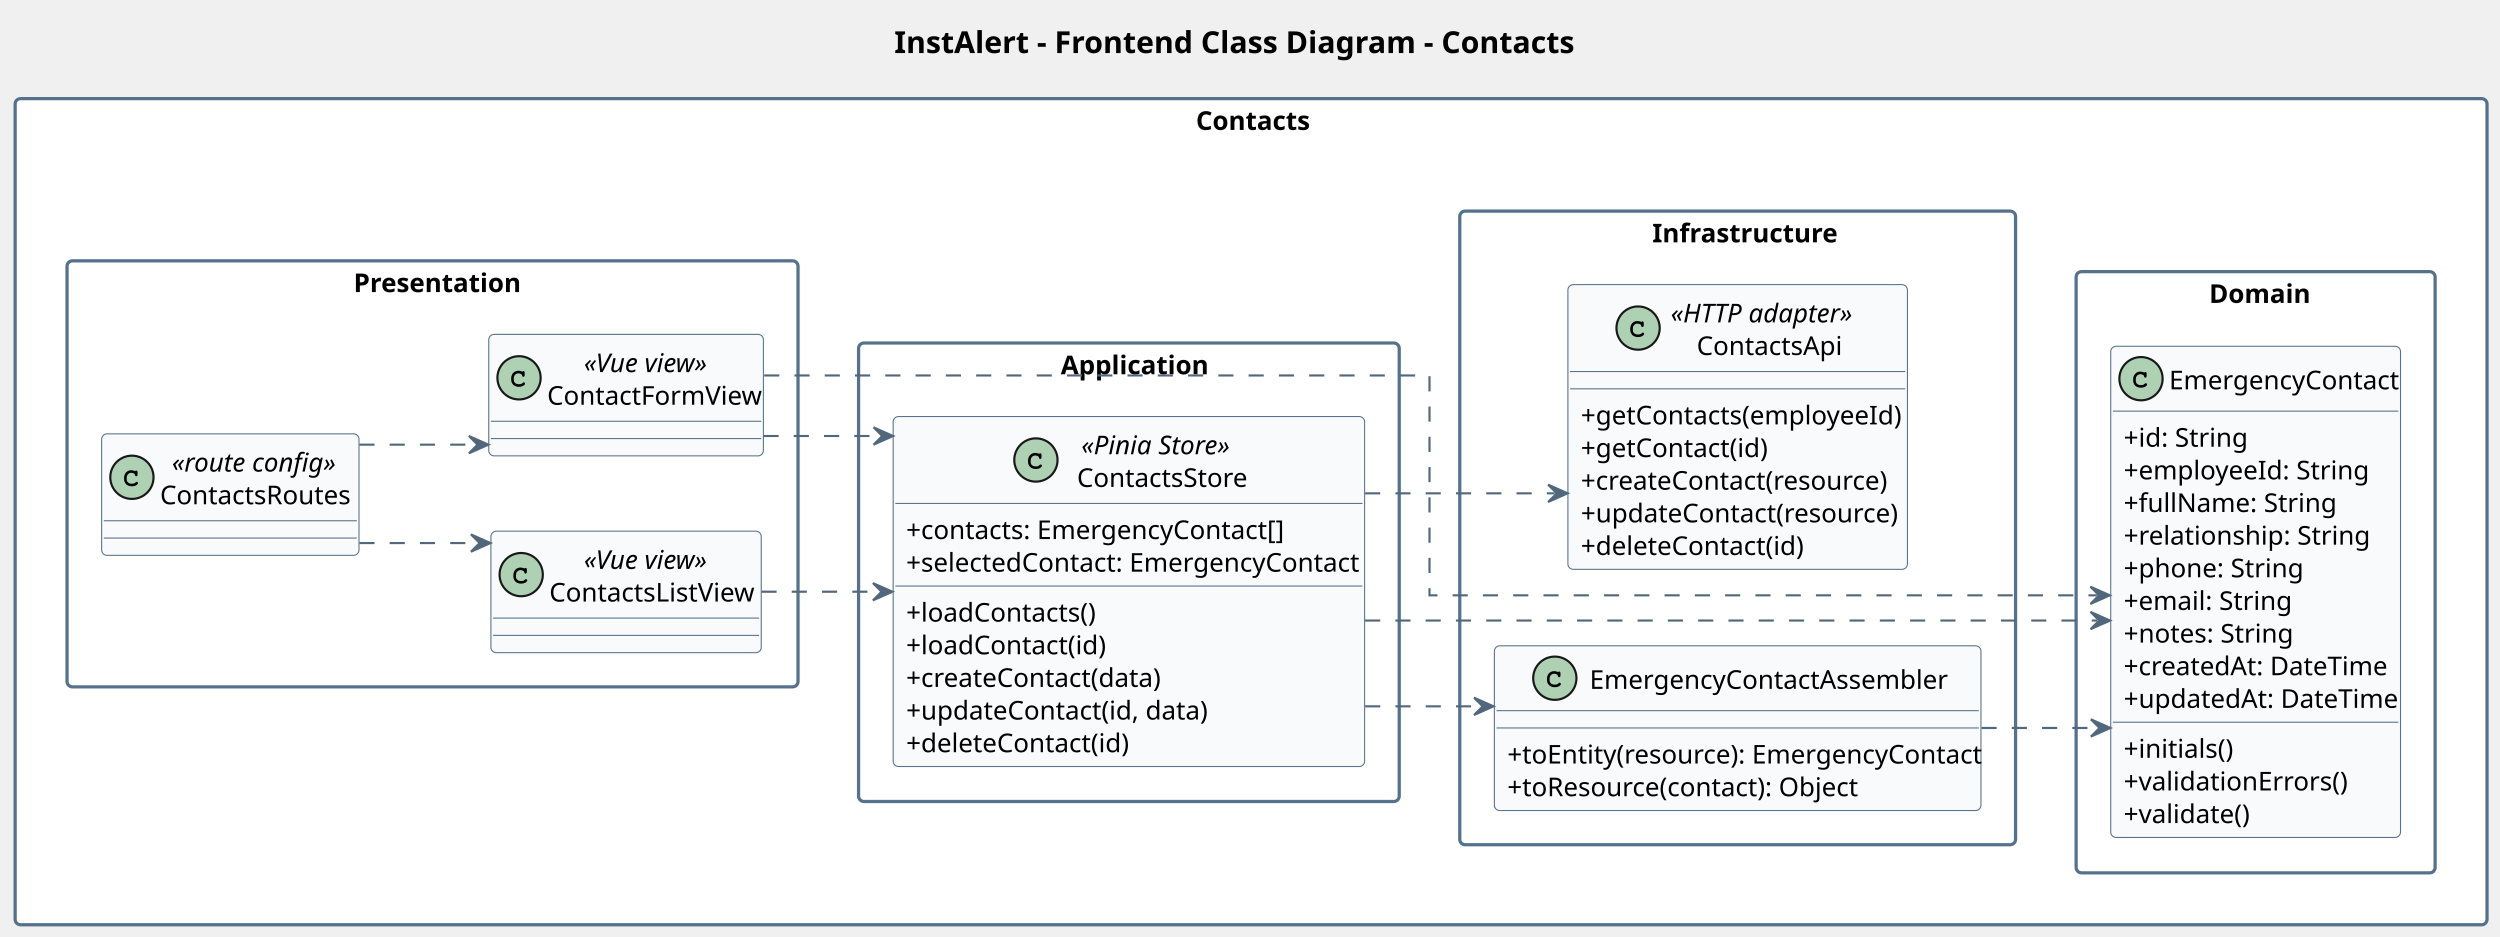
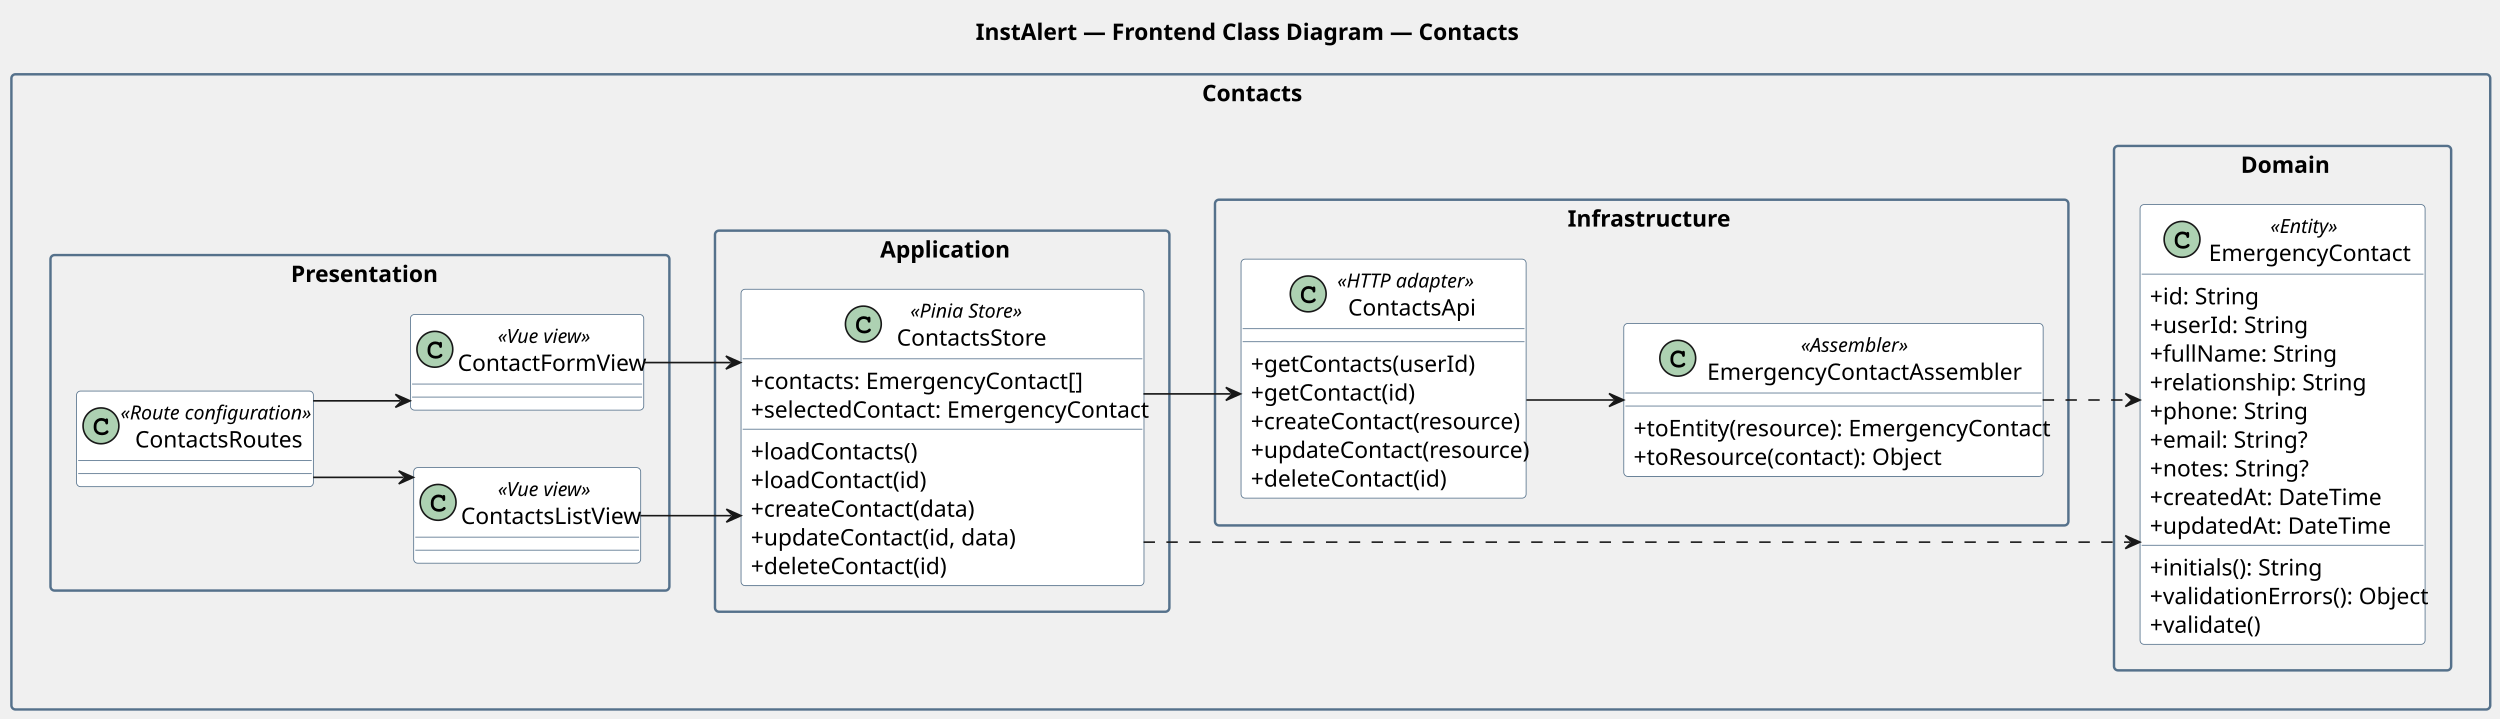
- <svg xmlns="http://www.w3.org/2000/svg" contentStyleType="text/css" height="433px" preserveAspectRatio="none" style="width:1156px;height:433px;background:#FFFFFF;" version="1.1" viewBox="0 0 1156 433" width="1156px" zoomAndPan="magnify">
+ <svg xmlns="http://www.w3.org/2000/svg" contentStyleType="text/css" data-diagram-type="CLASS" height="441px" preserveAspectRatio="none" style="width:1535px;height:441px;background:#FFFFFF;" version="1.1" viewBox="0 0 1535 441" width="1535px" zoomAndPan="magnify">
  <defs />
  <g>
-     <text fill="#000000" font-family="sans-serif" font-size="14" font-weight="bold" lengthAdjust="spacing" textLength="315" x="413.5" y="24.533">InstAlert - Frontend Class Diagram - Contacts</text>
-     <g id="cluster_contactsContext">
-       <rect fill="#FFFFFF" height="382" rx="2.5" ry="2.5" style="stroke:#55718B;stroke-width:1.5;" width="1143" x="7" y="45.609" />
-       <text fill="#000000" font-family="sans-serif" font-size="12" font-weight="bold" lengthAdjust="spacing" textLength="51" x="553" y="60.066">Contacts</text>
+     <g class="title" data-source-line="1">
+       <text fill="#000000" font-family="sans-serif" font-size="14" font-weight="bold" lengthAdjust="spacing" textLength="322.93" x="599.035" y="24.533">InstAlert — Frontend Class Diagram — Contacts</text>
    </g>
-     <g id="cluster_contactsDomain">
-       <rect fill="#FFFFFF" height="278" rx="2.5" ry="2.5" style="stroke:#55718B;stroke-width:1.5;" width="166" x="960" y="125.609" />
-       <text fill="#000000" font-family="sans-serif" font-size="12" font-weight="bold" lengthAdjust="spacing" textLength="43" x="1021.5" y="140.066">Domain</text>
+     <g class="cluster" data-qualified-name="Contacts" data-source-line="11" id="ent0002">
+       <rect fill="none" height="390" rx="2.5" ry="2.5" style="stroke:#55718B;stroke-width:1.5;" width="1522" x="7" y="45.609" />
+       <text fill="#000000" font-family="sans-serif" font-size="14" font-weight="bold" lengthAdjust="spacing" textLength="59.897" x="738.052" y="62.143">Contacts</text>
    </g>
-     <g id="cluster_contactsApplication">
-       <rect fill="#FFFFFF" height="212" rx="2.5" ry="2.5" style="stroke:#55718B;stroke-width:1.5;" width="250" x="397" y="158.609" />
-       <text fill="#000000" font-family="sans-serif" font-size="12" font-weight="bold" lengthAdjust="spacing" textLength="63" x="490.5" y="173.066">Application</text>
+     <g class="cluster" data-qualified-name="Contacts.Domain" data-source-line="12" id="ent0003">
+       <rect fill="none" height="322" rx="2.5" ry="2.5" style="stroke:#55718B;stroke-width:1.5;" width="207" x="1298" y="89.609" />
+       <text fill="#000000" font-family="sans-serif" font-size="14" font-weight="bold" lengthAdjust="spacing" textLength="51.338" x="1375.831" y="106.143">Domain</text>
    </g>
-     <g id="cluster_contactsInfrastructure">
-       <rect fill="#FFFFFF" height="293" rx="2.5" ry="2.5" style="stroke:#55718B;stroke-width:1.5;" width="257" x="675" y="97.609" />
-       <text fill="#000000" font-family="sans-serif" font-size="12" font-weight="bold" lengthAdjust="spacing" textLength="79" x="764" y="112.066">Infrastructure</text>
+     <g class="cluster" data-qualified-name="Contacts.Application" data-source-line="29" id="ent0005">
+       <rect fill="none" height="234" rx="2.5" ry="2.5" style="stroke:#55718B;stroke-width:1.5;" width="279" x="439" y="141.609" />
+       <text fill="#000000" font-family="sans-serif" font-size="14" font-weight="bold" lengthAdjust="spacing" textLength="76.221" x="540.39" y="158.143">Application</text>
    </g>
-     <g id="cluster_contactsPresentation">
-       <rect fill="#FFFFFF" height="197" rx="2.5" ry="2.5" style="stroke:#55718B;stroke-width:1.5;" width="338" x="31" y="120.609" />
-       <text fill="#000000" font-family="sans-serif" font-size="12" font-weight="bold" lengthAdjust="spacing" textLength="73" x="163.5" y="135.066">Presentation</text>
+     <g class="cluster" data-qualified-name="Contacts.Infrastructure" data-source-line="41" id="ent0007">
+       <rect fill="none" height="200" rx="2.5" ry="2.5" style="stroke:#55718B;stroke-width:1.5;" width="524" x="746" y="122.609" />
+       <text fill="#000000" font-family="sans-serif" font-size="14" font-weight="bold" lengthAdjust="spacing" textLength="91.02" x="962.49" y="139.143">Infrastructure</text>
    </g>
-     <g id="elem_emergencyContact">
-       <rect codeLine="17" fill="#F8FAFC" height="227.125" id="emergencyContact" rx="2.5" ry="2.5" style="stroke:#58728B;stroke-width:0.5;" width="134" x="976" y="160.109" />
-       <ellipse cx="990" cy="175.109" fill="#ADD1B2" rx="10" ry="10" style="stroke:#181818;stroke-width:1.0;" />
-       <path d="M991.484,172.312 Q991.594,172.156 991.719,172.078 Q991.859,172 992.016,172 Q992.281,172 992.438,172.188 Q992.609,172.375 992.609,172.797 L992.609,173.828 Q992.609,174.25 992.438,174.438 Q992.281,174.625 992.016,174.625 Q991.766,174.625 991.625,174.484 Q991.484,174.359 991.406,173.984 Q991.375,173.734 991.25,173.609 Q991,173.344 990.562,173.188 Q990.141,173.031 989.703,173.031 Q989.172,173.031 988.719,173.266 Q988.266,173.5 987.922,174.031 Q987.578,174.547 987.578,175.281 L987.578,176.062 Q987.578,176.922 988.203,177.5 Q988.844,178.078 989.953,178.078 Q990.625,178.078 991.094,177.906 Q991.359,177.797 991.656,177.484 Q991.844,177.297 991.953,177.25 Q992.062,177.188 992.188,177.188 Q992.438,177.188 992.609,177.375 Q992.797,177.547 992.797,177.797 Q992.797,178.047 992.547,178.328 Q992.188,178.734 991.625,178.969 Q990.875,179.281 989.969,179.281 Q988.891,179.281 988.047,178.844 Q987.344,178.5 986.859,177.734 Q986.375,176.969 986.375,176.078 L986.375,175.266 Q986.375,174.328 986.812,173.516 Q987.25,172.703 988.016,172.266 Q988.797,171.828 989.656,171.828 Q990.188,171.828 990.641,171.953 Q991.094,172.062 991.484,172.312 Z " fill="#000000" />
-       <text fill="#000000" font-family="sans-serif" font-size="12" lengthAdjust="spacing" textLength="104" x="1003" y="180.019">EmergencyContact</text>
-       <line style="stroke:#58728B;stroke-width:0.5;" x1="977" x2="1109" y1="190.109" y2="190.109" />
-       <text fill="#000000" font-family="sans-serif" font-size="12" lengthAdjust="spacing" textLength="55" x="982" y="206.566">+id: String</text>
-       <text fill="#000000" font-family="sans-serif" font-size="12" lengthAdjust="spacing" textLength="109" x="982" y="221.66">+employeeId: String</text>
-       <text fill="#000000" font-family="sans-serif" font-size="12" lengthAdjust="spacing" textLength="95" x="982" y="236.754">+fullName: String</text>
-       <text fill="#000000" font-family="sans-serif" font-size="12" lengthAdjust="spacing" textLength="110" x="982" y="251.848">+relationship: String</text>
-       <text fill="#000000" font-family="sans-serif" font-size="12" lengthAdjust="spacing" textLength="80" x="982" y="266.941">+phone: String</text>
-       <text fill="#000000" font-family="sans-serif" font-size="12" lengthAdjust="spacing" textLength="76" x="982" y="282.035">+email: String</text>
-       <text fill="#000000" font-family="sans-serif" font-size="12" lengthAdjust="spacing" textLength="76" x="982" y="297.129">+notes: String</text>
-       <text fill="#000000" font-family="sans-serif" font-size="12" lengthAdjust="spacing" textLength="118" x="982" y="312.223">+createdAt: DateTime</text>
-       <text fill="#000000" font-family="sans-serif" font-size="12" lengthAdjust="spacing" textLength="122" x="982" y="327.316">+updatedAt: DateTime</text>
-       <line style="stroke:#58728B;stroke-width:0.5;" x1="977" x2="1109" y1="333.953" y2="333.953" />
-       <text fill="#000000" font-family="sans-serif" font-size="12" lengthAdjust="spacing" textLength="51" x="982" y="350.41">+initials()</text>
-       <text fill="#000000" font-family="sans-serif" font-size="12" lengthAdjust="spacing" textLength="101" x="982" y="365.504">+validationErrors()</text>
-       <text fill="#000000" font-family="sans-serif" font-size="12" lengthAdjust="spacing" textLength="57" x="982" y="380.598">+validate()</text>
+     <g class="cluster" data-qualified-name="Contacts.Presentation" data-source-line="55" id="ent0010">
+       <rect fill="none" height="206" rx="2.5" ry="2.5" style="stroke:#55718B;stroke-width:1.5;" width="380" x="31" y="156.609" />
+       <text fill="#000000" font-family="sans-serif" font-size="14" font-weight="bold" lengthAdjust="spacing" textLength="84.8" x="178.6" y="173.143">Presentation</text>
    </g>
-     <g id="elem_contactsStore">
-       <rect codeLine="33" fill="#F8FAFC" height="161.844" id="contactsStore" rx="2.5" ry="2.5" style="stroke:#58728B;stroke-width:0.5;" width="218" x="413" y="192.609" />
-       <ellipse cx="479" cy="212.703" fill="#ADD1B2" rx="10" ry="10" style="stroke:#181818;stroke-width:1.0;" />
-       <path d="M480.484,209.906 Q480.594,209.75 480.719,209.672 Q480.859,209.594 481.016,209.594 Q481.281,209.594 481.438,209.781 Q481.609,209.969 481.609,210.391 L481.609,211.422 Q481.609,211.844 481.438,212.031 Q481.281,212.219 481.016,212.219 Q480.766,212.219 480.625,212.078 Q480.484,211.953 480.406,211.578 Q480.375,211.328 480.25,211.203 Q480,210.938 479.562,210.781 Q479.141,210.625 478.703,210.625 Q478.172,210.625 477.719,210.859 Q477.266,211.094 476.922,211.625 Q476.578,212.141 476.578,212.875 L476.578,213.656 Q476.578,214.516 477.203,215.094 Q477.844,215.672 478.953,215.672 Q479.625,215.672 480.094,215.5 Q480.359,215.391 480.656,215.078 Q480.844,214.891 480.953,214.844 Q481.062,214.781 481.188,214.781 Q481.438,214.781 481.609,214.969 Q481.797,215.141 481.797,215.391 Q481.797,215.641 481.547,215.922 Q481.188,216.328 480.625,216.562 Q479.875,216.875 478.969,216.875 Q477.891,216.875 477.047,216.438 Q476.344,216.094 475.859,215.328 Q475.375,214.562 475.375,213.672 L475.375,212.859 Q475.375,211.922 475.812,211.109 Q476.25,210.297 477.016,209.859 Q477.797,209.422 478.656,209.422 Q479.188,209.422 479.641,209.547 Q480.094,209.656 480.484,209.906 Z " fill="#000000" />
-       <text fill="#000000" font-family="sans-serif" font-size="12" font-style="italic" lengthAdjust="spacing" textLength="74" x="500" y="210.066">«Pinia Store»</text>
-       <text fill="#000000" font-family="sans-serif" font-size="12" lengthAdjust="spacing" textLength="78" x="498" y="225.16">ContactsStore</text>
-       <line style="stroke:#58728B;stroke-width:0.5;" x1="414" x2="630" y1="232.797" y2="232.797" />
-       <text fill="#000000" font-family="sans-serif" font-size="12" lengthAdjust="spacing" textLength="169" x="419" y="249.254">+contacts: EmergencyContact[]</text>
-       <text fill="#000000" font-family="sans-serif" font-size="12" lengthAdjust="spacing" textLength="206" x="419" y="264.348">+selectedContact: EmergencyContact</text>
-       <line style="stroke:#58728B;stroke-width:0.5;" x1="414" x2="630" y1="270.984" y2="270.984" />
-       <text fill="#000000" font-family="sans-serif" font-size="12" lengthAdjust="spacing" textLength="88" x="419" y="287.441">+loadContacts()</text>
-       <text fill="#000000" font-family="sans-serif" font-size="12" lengthAdjust="spacing" textLength="91" x="419" y="302.535">+loadContact(id)</text>
-       <text fill="#000000" font-family="sans-serif" font-size="12" lengthAdjust="spacing" textLength="115" x="419" y="317.629">+createContact(data)</text>
-       <text fill="#000000" font-family="sans-serif" font-size="12" lengthAdjust="spacing" textLength="135" x="419" y="332.723">+updateContact(id, data)</text>
-       <text fill="#000000" font-family="sans-serif" font-size="12" lengthAdjust="spacing" textLength="101" x="419" y="347.816">+deleteContact(id)</text>
+     <g class="entity" data-qualified-name="Contacts.Domain.EmergencyContact" data-source-line="13" id="ent0004">
+       <rect fill="#FFFFFF" height="270.016" rx="2.5" ry="2.5" style="stroke:#55718B;stroke-width:0.5;" width="175.003" x="1314" y="125.609" />
+       <ellipse cx="1339.777" cy="146.961" fill="#ADD1B2" rx="11" ry="11" style="stroke:#181818;stroke-width:1;" />
+       <path d="M1342.542,142.836 Q1342.699,142.617 1342.886,142.508 Q1343.074,142.398 1343.292,142.398 Q1343.667,142.398 1343.902,142.664 Q1344.136,142.914 1344.136,143.523 L1344.136,144.977 Q1344.136,145.586 1343.902,145.852 Q1343.667,146.117 1343.292,146.117 Q1342.949,146.117 1342.745,145.914 Q1342.542,145.727 1342.433,145.211 Q1342.386,144.852 1342.199,144.664 Q1341.87,144.289 1341.261,144.07 Q1340.652,143.852 1340.027,143.852 Q1339.261,143.852 1338.62,144.18 Q1337.995,144.508 1337.495,145.258 Q1337.011,146.008 1337.011,147.039 L1337.011,148.133 Q1337.011,149.367 1337.902,150.195 Q1338.792,151.008 1340.386,151.008 Q1341.324,151.008 1341.98,150.758 Q1342.37,150.602 1342.792,150.164 Q1343.058,149.898 1343.199,149.82 Q1343.355,149.742 1343.558,149.742 Q1343.886,149.742 1344.136,150.008 Q1344.402,150.258 1344.402,150.602 Q1344.402,150.945 1344.058,151.352 Q1343.558,151.93 1342.761,152.258 Q1341.683,152.711 1340.386,152.711 Q1338.87,152.711 1337.667,152.086 Q1336.683,151.586 1335.995,150.523 Q1335.308,149.445 1335.308,148.164 L1335.308,147.008 Q1335.308,145.68 1335.917,144.539 Q1336.542,143.383 1337.636,142.773 Q1338.73,142.148 1339.964,142.148 Q1340.699,142.148 1341.339,142.32 Q1341.995,142.477 1342.542,142.836 Z " fill="#000000" />
+       <text fill="#000000" font-family="sans-serif" font-size="12" font-style="italic" lengthAdjust="spacing" textLength="43.359" x="1394.019" y="143.066">«Entity»</text>
+       <text fill="#000000" font-family="sans-serif" font-size="14" lengthAdjust="spacing" textLength="119.055" x="1356.171" y="160.236">EmergencyContact</text>
+       <line style="stroke:#55718B;stroke-width:0.5;" x1="1315" x2="1488.003" y1="168.312" y2="168.312" />
+       <text fill="#000000" font-family="sans-serif" font-size="14" lengthAdjust="spacing" textLength="63.424" x="1320" y="186.846">+id: String</text>
+       <text fill="#000000" font-family="sans-serif" font-size="14" lengthAdjust="spacing" textLength="91.438" x="1320" y="204.455">+userId: String</text>
+       <text fill="#000000" font-family="sans-serif" font-size="14" lengthAdjust="spacing" textLength="107.769" x="1320" y="222.065">+fullName: String</text>
+       <text fill="#000000" font-family="sans-serif" font-size="14" lengthAdjust="spacing" textLength="124.127" x="1320" y="239.674">+relationship: String</text>
+       <text fill="#000000" font-family="sans-serif" font-size="14" lengthAdjust="spacing" textLength="91.458" x="1320" y="257.283">+phone: String</text>
+       <text fill="#000000" font-family="sans-serif" font-size="14" lengthAdjust="spacing" textLength="93.769" x="1320" y="274.893">+email: String?</text>
+       <text fill="#000000" font-family="sans-serif" font-size="14" lengthAdjust="spacing" textLength="94.561" x="1320" y="292.502">+notes: String?</text>
+       <text fill="#000000" font-family="sans-serif" font-size="14" lengthAdjust="spacing" textLength="136.561" x="1320" y="310.111">+createdAt: DateTime</text>
+       <text fill="#000000" font-family="sans-serif" font-size="14" lengthAdjust="spacing" textLength="140.472" x="1320" y="327.721">+updatedAt: DateTime</text>
+       <line style="stroke:#55718B;stroke-width:0.5;" x1="1315" x2="1488.003" y1="334.797" y2="334.797" />
+       <text fill="#000000" font-family="sans-serif" font-size="14" lengthAdjust="spacing" textLength="100.755" x="1320" y="353.33">+initials(): String</text>
+       <text fill="#000000" font-family="sans-serif" font-size="14" lengthAdjust="spacing" textLength="163.003" x="1320" y="370.94">+validationErrors(): Object</text>
+       <text fill="#000000" font-family="sans-serif" font-size="14" lengthAdjust="spacing" textLength="65.755" x="1320" y="388.549">+validate()</text>
    </g>
-     <g id="elem_contactsApi">
-       <rect codeLine="44" fill="#F8FAFC" height="131.656" id="contactsApi" rx="2.5" ry="2.5" style="stroke:#58728B;stroke-width:0.5;" width="157" x="725" y="131.609" />
-       <ellipse cx="757.45" cy="151.703" fill="#ADD1B2" rx="10" ry="10" style="stroke:#181818;stroke-width:1.0;" />
-       <path d="M758.934,148.906 Q759.044,148.75 759.169,148.672 Q759.309,148.594 759.466,148.594 Q759.731,148.594 759.888,148.781 Q760.059,148.969 760.059,149.391 L760.059,150.422 Q760.059,150.844 759.888,151.031 Q759.731,151.219 759.466,151.219 Q759.216,151.219 759.075,151.078 Q758.934,150.953 758.856,150.578 Q758.825,150.328 758.7,150.203 Q758.45,149.938 758.013,149.781 Q757.591,149.625 757.153,149.625 Q756.622,149.625 756.169,149.859 Q755.716,150.094 755.372,150.625 Q755.028,151.141 755.028,151.875 L755.028,152.656 Q755.028,153.516 755.653,154.094 Q756.294,154.672 757.403,154.672 Q758.075,154.672 758.544,154.5 Q758.809,154.391 759.106,154.078 Q759.294,153.891 759.403,153.844 Q759.513,153.781 759.638,153.781 Q759.888,153.781 760.059,153.969 Q760.247,154.141 760.247,154.391 Q760.247,154.641 759.997,154.922 Q759.638,155.328 759.075,155.562 Q758.325,155.875 757.419,155.875 Q756.341,155.875 755.497,155.438 Q754.794,155.094 754.309,154.328 Q753.825,153.562 753.825,152.672 L753.825,151.859 Q753.825,150.922 754.263,150.109 Q754.7,149.297 755.466,148.859 Q756.247,148.422 757.106,148.422 Q757.638,148.422 758.091,148.547 Q758.544,148.656 758.934,148.906 Z " fill="#000000" />
-       <text fill="#000000" font-family="sans-serif" font-size="12" font-style="italic" lengthAdjust="spacing" textLength="90" x="772.55" y="149.066">«HTTP adapter»</text>
-       <text fill="#000000" font-family="sans-serif" font-size="12" lengthAdjust="spacing" textLength="66" x="784.55" y="164.16">ContactsApi</text>
-       <line style="stroke:#58728B;stroke-width:0.5;" x1="726" x2="881" y1="171.797" y2="171.797" />
-       <line style="stroke:#58728B;stroke-width:0.5;" x1="726" x2="881" y1="179.797" y2="179.797" />
-       <text fill="#000000" font-family="sans-serif" font-size="12" lengthAdjust="spacing" textLength="145" x="731" y="196.254">+getContacts(employeeId)</text>
-       <text fill="#000000" font-family="sans-serif" font-size="12" lengthAdjust="spacing" textLength="84" x="731" y="211.348">+getContact(id)</text>
-       <text fill="#000000" font-family="sans-serif" font-size="12" lengthAdjust="spacing" textLength="140" x="731" y="226.441">+createContact(resource)</text>
-       <text fill="#000000" font-family="sans-serif" font-size="12" lengthAdjust="spacing" textLength="144" x="731" y="241.535">+updateContact(resource)</text>
-       <text fill="#000000" font-family="sans-serif" font-size="12" lengthAdjust="spacing" textLength="101" x="731" y="256.629">+deleteContact(id)</text>
+     <g class="entity" data-qualified-name="Contacts.Application.ContactsStore" data-source-line="30" id="ent0006">
+       <rect fill="#FFFFFF" height="181.969" rx="2.5" ry="2.5" style="stroke:#55718B;stroke-width:0.5;" width="247.402" x="455" y="177.609" />
+       <ellipse cx="530.096" cy="198.961" fill="#ADD1B2" rx="11" ry="11" style="stroke:#181818;stroke-width:1;" />
+       <path d="M532.862,194.836 Q533.018,194.617 533.206,194.508 Q533.393,194.398 533.612,194.398 Q533.987,194.398 534.221,194.664 Q534.456,194.914 534.456,195.523 L534.456,196.977 Q534.456,197.586 534.221,197.852 Q533.987,198.117 533.612,198.117 Q533.268,198.117 533.065,197.914 Q532.862,197.727 532.752,197.211 Q532.706,196.852 532.518,196.664 Q532.19,196.289 531.581,196.07 Q530.971,195.852 530.346,195.852 Q529.581,195.852 528.94,196.18 Q528.315,196.508 527.815,197.258 Q527.331,198.008 527.331,199.039 L527.331,200.133 Q527.331,201.367 528.221,202.195 Q529.112,203.008 530.706,203.008 Q531.643,203.008 532.299,202.758 Q532.69,202.602 533.112,202.164 Q533.377,201.898 533.518,201.82 Q533.674,201.742 533.877,201.742 Q534.206,201.742 534.456,202.008 Q534.721,202.258 534.721,202.602 Q534.721,202.945 534.377,203.352 Q533.877,203.93 533.081,204.258 Q532.002,204.711 530.706,204.711 Q529.19,204.711 527.987,204.086 Q527.002,203.586 526.315,202.523 Q525.627,201.445 525.627,200.164 L525.627,199.008 Q525.627,197.68 526.237,196.539 Q526.862,195.383 527.956,194.773 Q529.049,194.148 530.284,194.148 Q531.018,194.148 531.659,194.32 Q532.315,194.477 532.862,194.836 Z " fill="#000000" />
+       <text fill="#000000" font-family="sans-serif" font-size="12" font-style="italic" lengthAdjust="spacing" textLength="72.047" x="558.928" y="195.066">«Pinia Store»</text>
+       <text fill="#000000" font-family="sans-serif" font-size="14" lengthAdjust="spacing" textLength="88.71" x="550.596" y="212.236">ContactsStore</text>
+       <line style="stroke:#55718B;stroke-width:0.5;" x1="456" x2="701.402" y1="220.312" y2="220.312" />
+       <text fill="#000000" font-family="sans-serif" font-size="14" lengthAdjust="spacing" textLength="194.927" x="461" y="238.846">+contacts: EmergencyContact[]</text>
+       <text fill="#000000" font-family="sans-serif" font-size="14" lengthAdjust="spacing" textLength="235.402" x="461" y="256.455">+selectedContact: EmergencyContact</text>
+       <line style="stroke:#55718B;stroke-width:0.5;" x1="456" x2="701.402" y1="263.531" y2="263.531" />
+       <text fill="#000000" font-family="sans-serif" font-size="14" lengthAdjust="spacing" textLength="99.217" x="461" y="282.065">+loadContacts()</text>
+       <text fill="#000000" font-family="sans-serif" font-size="14" lengthAdjust="spacing" textLength="103.113" x="461" y="299.674">+loadContact(id)</text>
+       <text fill="#000000" font-family="sans-serif" font-size="14" lengthAdjust="spacing" textLength="131.906" x="461" y="317.283">+createContact(data)</text>
+       <text fill="#000000" font-family="sans-serif" font-size="14" lengthAdjust="spacing" textLength="154.492" x="461" y="334.893">+updateContact(id, data)</text>
+       <text fill="#000000" font-family="sans-serif" font-size="14" lengthAdjust="spacing" textLength="114.789" x="461" y="352.502">+deleteContact(id)</text>
    </g>
-     <g id="elem_emergencyContactAssembler">
-       <rect codeLine="51" fill="#F8FAFC" height="76.188" id="emergencyContactAssembler" rx="2.5" ry="2.5" style="stroke:#58728B;stroke-width:0.5;" width="225" x="691" y="298.609" />
-       <ellipse cx="718.95" cy="313.609" fill="#ADD1B2" rx="10" ry="10" style="stroke:#181818;stroke-width:1.0;" />
-       <path d="M720.434,310.812 Q720.544,310.656 720.669,310.578 Q720.809,310.5 720.966,310.5 Q721.231,310.5 721.388,310.688 Q721.559,310.875 721.559,311.297 L721.559,312.328 Q721.559,312.75 721.388,312.938 Q721.231,313.125 720.966,313.125 Q720.716,313.125 720.575,312.984 Q720.434,312.859 720.356,312.484 Q720.325,312.234 720.2,312.109 Q719.95,311.844 719.513,311.688 Q719.091,311.531 718.653,311.531 Q718.122,311.531 717.669,311.766 Q717.216,312 716.872,312.531 Q716.528,313.047 716.528,313.781 L716.528,314.562 Q716.528,315.422 717.153,316 Q717.794,316.578 718.903,316.578 Q719.575,316.578 720.044,316.406 Q720.309,316.297 720.606,315.984 Q720.794,315.797 720.903,315.75 Q721.013,315.688 721.138,315.688 Q721.388,315.688 721.559,315.875 Q721.747,316.047 721.747,316.297 Q721.747,316.547 721.497,316.828 Q721.138,317.234 720.575,317.469 Q719.825,317.781 718.919,317.781 Q717.841,317.781 716.997,317.344 Q716.294,317 715.809,316.234 Q715.325,315.469 715.325,314.578 L715.325,313.766 Q715.325,312.828 715.763,312.016 Q716.2,311.203 716.966,310.766 Q717.747,310.328 718.606,310.328 Q719.138,310.328 719.591,310.453 Q720.044,310.562 720.434,310.812 Z " fill="#000000" />
-       <text fill="#000000" font-family="sans-serif" font-size="12" lengthAdjust="spacing" textLength="164" x="735.05" y="318.519">EmergencyContactAssembler</text>
-       <line style="stroke:#58728B;stroke-width:0.5;" x1="692" x2="915" y1="328.609" y2="328.609" />
-       <line style="stroke:#58728B;stroke-width:0.5;" x1="692" x2="915" y1="336.609" y2="336.609" />
-       <text fill="#000000" font-family="sans-serif" font-size="12" lengthAdjust="spacing" textLength="213" x="697" y="353.066">+toEntity(resource): EmergencyContact</text>
-       <text fill="#000000" font-family="sans-serif" font-size="12" lengthAdjust="spacing" textLength="159" x="697" y="368.16">+toResource(contact): Object</text>
+     <g class="entity" data-qualified-name="Contacts.Infrastructure.ContactsApi" data-source-line="42" id="ent0008">
+       <rect fill="#FFFFFF" height="146.75" rx="2.5" ry="2.5" style="stroke:#55718B;stroke-width:0.5;" width="175.037" x="762" y="159.109" />
+       <ellipse cx="803.247" cy="180.461" fill="#ADD1B2" rx="11" ry="11" style="stroke:#181818;stroke-width:1;" />
+       <path d="M806.012,176.336 Q806.169,176.117 806.356,176.008 Q806.544,175.898 806.762,175.898 Q807.137,175.898 807.372,176.164 Q807.606,176.414 807.606,177.023 L807.606,178.477 Q807.606,179.086 807.372,179.352 Q807.137,179.617 806.762,179.617 Q806.419,179.617 806.216,179.414 Q806.012,179.227 805.903,178.711 Q805.856,178.352 805.669,178.164 Q805.341,177.789 804.731,177.57 Q804.122,177.352 803.497,177.352 Q802.731,177.352 802.091,177.68 Q801.466,178.008 800.966,178.758 Q800.481,179.508 800.481,180.539 L800.481,181.633 Q800.481,182.867 801.372,183.695 Q802.262,184.508 803.856,184.508 Q804.794,184.508 805.45,184.258 Q805.841,184.102 806.262,183.664 Q806.528,183.398 806.669,183.32 Q806.825,183.242 807.028,183.242 Q807.356,183.242 807.606,183.508 Q807.872,183.758 807.872,184.102 Q807.872,184.445 807.528,184.852 Q807.028,185.43 806.231,185.758 Q805.153,186.211 803.856,186.211 Q802.341,186.211 801.137,185.586 Q800.153,185.086 799.466,184.023 Q798.778,182.945 798.778,181.664 L798.778,180.508 Q798.778,179.18 799.387,178.039 Q800.012,176.883 801.106,176.273 Q802.2,175.648 803.434,175.648 Q804.169,175.648 804.809,175.82 Q805.466,175.977 806.012,176.336 Z " fill="#000000" />
+       <text fill="#000000" font-family="sans-serif" font-size="12" font-style="italic" lengthAdjust="spacing" textLength="88.711" x="821.079" y="176.566">«HTTP adapter»</text>
+       <text fill="#000000" font-family="sans-serif" font-size="14" lengthAdjust="spacing" textLength="75.482" x="827.694" y="193.736">ContactsApi</text>
+       <line style="stroke:#55718B;stroke-width:0.5;" x1="763" x2="936.037" y1="201.812" y2="201.812" />
+       <line style="stroke:#55718B;stroke-width:0.5;" x1="763" x2="936.037" y1="209.812" y2="209.812" />
+       <text fill="#000000" font-family="sans-serif" font-size="14" lengthAdjust="spacing" textLength="131.12" x="768" y="228.346">+getContacts(userId)</text>
+       <text fill="#000000" font-family="sans-serif" font-size="14" lengthAdjust="spacing" textLength="96.106" x="768" y="245.955">+getContact(id)</text>
+       <text fill="#000000" font-family="sans-serif" font-size="14" lengthAdjust="spacing" textLength="159.127" x="768" y="263.565">+createContact(resource)</text>
+       <text fill="#000000" font-family="sans-serif" font-size="14" lengthAdjust="spacing" textLength="163.037" x="768" y="281.174">+updateContact(resource)</text>
+       <text fill="#000000" font-family="sans-serif" font-size="14" lengthAdjust="spacing" textLength="114.789" x="768" y="298.783">+deleteContact(id)</text>
    </g>
-     <g id="elem_contactsRoutes">
-       <rect codeLine="57" fill="#F8FAFC" height="56.188" id="contactsRoutes" rx="2.5" ry="2.5" style="stroke:#58728B;stroke-width:0.5;" width="119" x="47" y="200.609" />
-       <ellipse cx="61" cy="220.703" fill="#ADD1B2" rx="10" ry="10" style="stroke:#181818;stroke-width:1.0;" />
-       <path d="M62.484,217.906 Q62.594,217.75 62.719,217.672 Q62.859,217.594 63.016,217.594 Q63.281,217.594 63.438,217.781 Q63.609,217.969 63.609,218.391 L63.609,219.422 Q63.609,219.844 63.438,220.031 Q63.281,220.219 63.016,220.219 Q62.766,220.219 62.625,220.078 Q62.484,219.953 62.406,219.578 Q62.375,219.328 62.25,219.203 Q62,218.938 61.562,218.781 Q61.141,218.625 60.703,218.625 Q60.172,218.625 59.719,218.859 Q59.266,219.094 58.922,219.625 Q58.578,220.141 58.578,220.875 L58.578,221.656 Q58.578,222.516 59.203,223.094 Q59.844,223.672 60.953,223.672 Q61.625,223.672 62.094,223.5 Q62.359,223.391 62.656,223.078 Q62.844,222.891 62.953,222.844 Q63.062,222.781 63.188,222.781 Q63.438,222.781 63.609,222.969 Q63.797,223.141 63.797,223.391 Q63.797,223.641 63.547,223.922 Q63.188,224.328 62.625,224.562 Q61.875,224.875 60.969,224.875 Q59.891,224.875 59.047,224.438 Q58.344,224.094 57.859,223.328 Q57.375,222.562 57.375,221.672 L57.375,220.859 Q57.375,219.922 57.812,219.109 Q58.25,218.297 59.016,217.859 Q59.797,217.422 60.656,217.422 Q61.188,217.422 61.641,217.547 Q62.094,217.656 62.484,217.906 Z " fill="#000000" />
-       <text fill="#000000" font-family="sans-serif" font-size="12" font-style="italic" lengthAdjust="spacing" textLength="78" x="79.5" y="218.066">«route config»</text>
-       <text fill="#000000" font-family="sans-serif" font-size="12" lengthAdjust="spacing" textLength="89" x="74" y="233.16">ContactsRoutes</text>
-       <line style="stroke:#58728B;stroke-width:0.5;" x1="48" x2="165" y1="240.797" y2="240.797" />
-       <line style="stroke:#58728B;stroke-width:0.5;" x1="48" x2="165" y1="248.797" y2="248.797" />
+     <g class="entity" data-qualified-name="Contacts.Infrastructure.EmergencyContactAssembler" data-source-line="49" id="ent0009">
+       <rect fill="#FFFFFF" height="93.922" rx="2.5" ry="2.5" style="stroke:#55718B;stroke-width:0.5;" width="257.492" x="997" y="198.609" />
+       <ellipse cx="1030.138" cy="219.961" fill="#ADD1B2" rx="11" ry="11" style="stroke:#181818;stroke-width:1;" />
+       <path d="M1032.904,215.836 Q1033.06,215.617 1033.247,215.508 Q1033.435,215.398 1033.654,215.398 Q1034.029,215.398 1034.263,215.664 Q1034.497,215.914 1034.497,216.523 L1034.497,217.977 Q1034.497,218.586 1034.263,218.852 Q1034.029,219.117 1033.654,219.117 Q1033.31,219.117 1033.107,218.914 Q1032.904,218.727 1032.794,218.211 Q1032.747,217.852 1032.56,217.664 Q1032.232,217.289 1031.622,217.07 Q1031.013,216.852 1030.388,216.852 Q1029.622,216.852 1028.982,217.18 Q1028.357,217.508 1027.857,218.258 Q1027.372,219.008 1027.372,220.039 L1027.372,221.133 Q1027.372,222.367 1028.263,223.195 Q1029.154,224.008 1030.747,224.008 Q1031.685,224.008 1032.341,223.758 Q1032.732,223.602 1033.154,223.164 Q1033.419,222.898 1033.56,222.82 Q1033.716,222.742 1033.919,222.742 Q1034.247,222.742 1034.497,223.008 Q1034.763,223.258 1034.763,223.602 Q1034.763,223.945 1034.419,224.352 Q1033.919,224.93 1033.122,225.258 Q1032.044,225.711 1030.747,225.711 Q1029.232,225.711 1028.029,225.086 Q1027.044,224.586 1026.357,223.523 Q1025.669,222.445 1025.669,221.164 L1025.669,220.008 Q1025.669,218.68 1026.279,217.539 Q1026.904,216.383 1027.997,215.773 Q1029.091,215.148 1030.325,215.148 Q1031.06,215.148 1031.7,215.32 Q1032.357,215.477 1032.904,215.836 Z " fill="#000000" />
+       <text fill="#000000" font-family="sans-serif" font-size="12" font-style="italic" lengthAdjust="spacing" textLength="70.031" x="1105.746" y="216.066">«Assembler»</text>
+       <text fill="#000000" font-family="sans-serif" font-size="14" lengthAdjust="spacing" textLength="185.185" x="1048.169" y="233.236">EmergencyContactAssembler</text>
+       <line style="stroke:#55718B;stroke-width:0.5;" x1="998" x2="1253.492" y1="241.312" y2="241.312" />
+       <line style="stroke:#55718B;stroke-width:0.5;" x1="998" x2="1253.492" y1="249.312" y2="249.312" />
+       <text fill="#000000" font-family="sans-serif" font-size="14" lengthAdjust="spacing" textLength="245.492" x="1003" y="267.846">+toEntity(resource): EmergencyContact</text>
+       <text fill="#000000" font-family="sans-serif" font-size="14" lengthAdjust="spacing" textLength="182.472" x="1003" y="285.455">+toResource(contact): Object</text>
    </g>
-     <g id="elem_contactsListView">
-       <rect codeLine="58" fill="#F8FAFC" height="56.188" id="contactsListView" rx="2.5" ry="2.5" style="stroke:#58728B;stroke-width:0.5;" width="125" x="227" y="245.609" />
-       <ellipse cx="241" cy="265.703" fill="#ADD1B2" rx="10" ry="10" style="stroke:#181818;stroke-width:1.0;" />
-       <path d="M242.484,262.906 Q242.594,262.75 242.719,262.672 Q242.859,262.594 243.016,262.594 Q243.281,262.594 243.438,262.781 Q243.609,262.969 243.609,263.391 L243.609,264.422 Q243.609,264.844 243.438,265.031 Q243.281,265.219 243.016,265.219 Q242.766,265.219 242.625,265.078 Q242.484,264.953 242.406,264.578 Q242.375,264.328 242.25,264.203 Q242,263.938 241.562,263.781 Q241.141,263.625 240.703,263.625 Q240.172,263.625 239.719,263.859 Q239.266,264.094 238.922,264.625 Q238.578,265.141 238.578,265.875 L238.578,266.656 Q238.578,267.516 239.203,268.094 Q239.844,268.672 240.953,268.672 Q241.625,268.672 242.094,268.5 Q242.359,268.391 242.656,268.078 Q242.844,267.891 242.953,267.844 Q243.062,267.781 243.188,267.781 Q243.438,267.781 243.609,267.969 Q243.797,268.141 243.797,268.391 Q243.797,268.641 243.547,268.922 Q243.188,269.328 242.625,269.562 Q241.875,269.875 240.969,269.875 Q239.891,269.875 239.047,269.438 Q238.344,269.094 237.859,268.328 Q237.375,267.562 237.375,266.672 L237.375,265.859 Q237.375,264.922 237.812,264.109 Q238.25,263.297 239.016,262.859 Q239.797,262.422 240.656,262.422 Q241.188,262.422 241.641,262.547 Q242.094,262.656 242.484,262.906 Z " fill="#000000" />
-       <text fill="#000000" font-family="sans-serif" font-size="12" font-style="italic" lengthAdjust="spacing" textLength="63" x="270" y="263.066">«Vue view»</text>
-       <text fill="#000000" font-family="sans-serif" font-size="12" lengthAdjust="spacing" textLength="95" x="254" y="278.16">ContactsListView</text>
-       <line style="stroke:#58728B;stroke-width:0.5;" x1="228" x2="351" y1="285.797" y2="285.797" />
-       <line style="stroke:#58728B;stroke-width:0.5;" x1="228" x2="351" y1="293.797" y2="293.797" />
+     <g class="entity" data-qualified-name="Contacts.Presentation.ContactsRoutes" data-source-line="56" id="ent0011">
+       <rect fill="#FFFFFF" height="58.703" rx="2.5" ry="2.5" style="stroke:#55718B;stroke-width:0.5;" width="145.416" x="47" y="240.109" />
+       <ellipse cx="62" cy="261.461" fill="#ADD1B2" rx="11" ry="11" style="stroke:#181818;stroke-width:1;" />
+       <path d="M64.766,257.336 Q64.922,257.117 65.109,257.008 Q65.297,256.898 65.516,256.898 Q65.891,256.898 66.125,257.164 Q66.359,257.414 66.359,258.023 L66.359,259.477 Q66.359,260.086 66.125,260.352 Q65.891,260.617 65.516,260.617 Q65.172,260.617 64.969,260.414 Q64.766,260.227 64.656,259.711 Q64.609,259.352 64.422,259.164 Q64.094,258.789 63.484,258.57 Q62.875,258.352 62.25,258.352 Q61.484,258.352 60.844,258.68 Q60.219,259.008 59.719,259.758 Q59.234,260.508 59.234,261.539 L59.234,262.633 Q59.234,263.867 60.125,264.695 Q61.016,265.508 62.609,265.508 Q63.547,265.508 64.203,265.258 Q64.594,265.102 65.016,264.664 Q65.281,264.398 65.422,264.32 Q65.578,264.242 65.781,264.242 Q66.109,264.242 66.359,264.508 Q66.625,264.758 66.625,265.102 Q66.625,265.445 66.281,265.852 Q65.781,266.43 64.984,266.758 Q63.906,267.211 62.609,267.211 Q61.094,267.211 59.891,266.586 Q58.906,266.086 58.219,265.023 Q57.531,263.945 57.531,262.664 L57.531,261.508 Q57.531,260.18 58.141,259.039 Q58.766,257.883 59.859,257.273 Q60.953,256.648 62.188,256.648 Q62.922,256.648 63.562,256.82 Q64.219,256.977 64.766,257.336 Z " fill="#000000" />
+       <text fill="#000000" font-family="sans-serif" font-size="12" font-style="italic" lengthAdjust="spacing" textLength="117.416" x="74" y="257.566">«Route configuration»</text>
+       <text fill="#000000" font-family="sans-serif" font-size="14" lengthAdjust="spacing" textLength="99.606" x="82.905" y="274.736">ContactsRoutes</text>
+       <line style="stroke:#55718B;stroke-width:0.5;" x1="48" x2="191.416" y1="282.812" y2="282.812" />
+       <line style="stroke:#55718B;stroke-width:0.5;" x1="48" x2="191.416" y1="290.812" y2="290.812" />
    </g>
-     <g id="elem_contactFormView">
-       <rect codeLine="59" fill="#F8FAFC" height="56.188" id="contactFormView" rx="2.5" ry="2.5" style="stroke:#58728B;stroke-width:0.5;" width="127" x="226" y="154.609" />
-       <ellipse cx="240" cy="174.703" fill="#ADD1B2" rx="10" ry="10" style="stroke:#181818;stroke-width:1.0;" />
-       <path d="M241.484,171.906 Q241.594,171.75 241.719,171.672 Q241.859,171.594 242.016,171.594 Q242.281,171.594 242.438,171.781 Q242.609,171.969 242.609,172.391 L242.609,173.422 Q242.609,173.844 242.438,174.031 Q242.281,174.219 242.016,174.219 Q241.766,174.219 241.625,174.078 Q241.484,173.953 241.406,173.578 Q241.375,173.328 241.25,173.203 Q241,172.938 240.562,172.781 Q240.141,172.625 239.703,172.625 Q239.172,172.625 238.719,172.859 Q238.266,173.094 237.922,173.625 Q237.578,174.141 237.578,174.875 L237.578,175.656 Q237.578,176.516 238.203,177.094 Q238.844,177.672 239.953,177.672 Q240.625,177.672 241.094,177.5 Q241.359,177.391 241.656,177.078 Q241.844,176.891 241.953,176.844 Q242.062,176.781 242.188,176.781 Q242.438,176.781 242.609,176.969 Q242.797,177.141 242.797,177.391 Q242.797,177.641 242.547,177.922 Q242.188,178.328 241.625,178.562 Q240.875,178.875 239.969,178.875 Q238.891,178.875 238.047,178.438 Q237.344,178.094 236.859,177.328 Q236.375,176.562 236.375,175.672 L236.375,174.859 Q236.375,173.922 236.812,173.109 Q237.25,172.297 238.016,171.859 Q238.797,171.422 239.656,171.422 Q240.188,171.422 240.641,171.547 Q241.094,171.656 241.484,171.906 Z " fill="#000000" />
-       <text fill="#000000" font-family="sans-serif" font-size="12" font-style="italic" lengthAdjust="spacing" textLength="63" x="270" y="172.066">«Vue view»</text>
-       <text fill="#000000" font-family="sans-serif" font-size="12" lengthAdjust="spacing" textLength="97" x="253" y="187.16">ContactFormView</text>
-       <line style="stroke:#58728B;stroke-width:0.5;" x1="227" x2="352" y1="194.797" y2="194.797" />
-       <line style="stroke:#58728B;stroke-width:0.5;" x1="227" x2="352" y1="202.797" y2="202.797" />
+     <g class="entity" data-qualified-name="Contacts.Presentation.ContactsListView" data-source-line="57" id="ent0012">
+       <rect fill="#FFFFFF" height="58.703" rx="2.5" ry="2.5" style="stroke:#55718B;stroke-width:0.5;" width="139.379" x="254" y="287.109" />
+       <ellipse cx="269" cy="308.461" fill="#ADD1B2" rx="11" ry="11" style="stroke:#181818;stroke-width:1;" />
+       <path d="M271.766,304.336 Q271.922,304.117 272.109,304.008 Q272.297,303.898 272.516,303.898 Q272.891,303.898 273.125,304.164 Q273.359,304.414 273.359,305.023 L273.359,306.477 Q273.359,307.086 273.125,307.352 Q272.891,307.617 272.516,307.617 Q272.172,307.617 271.969,307.414 Q271.766,307.227 271.656,306.711 Q271.609,306.352 271.422,306.164 Q271.094,305.789 270.484,305.57 Q269.875,305.352 269.25,305.352 Q268.484,305.352 267.844,305.68 Q267.219,306.008 266.719,306.758 Q266.234,307.508 266.234,308.539 L266.234,309.633 Q266.234,310.867 267.125,311.695 Q268.016,312.508 269.609,312.508 Q270.547,312.508 271.203,312.258 Q271.594,312.102 272.016,311.664 Q272.281,311.398 272.422,311.32 Q272.578,311.242 272.781,311.242 Q273.109,311.242 273.359,311.508 Q273.625,311.758 273.625,312.102 Q273.625,312.445 273.281,312.852 Q272.781,313.43 271.984,313.758 Q270.906,314.211 269.609,314.211 Q268.094,314.211 266.891,313.586 Q265.906,313.086 265.219,312.023 Q264.531,310.945 264.531,309.664 L264.531,308.508 Q264.531,307.18 265.141,306.039 Q265.766,304.883 266.859,304.273 Q267.953,303.648 269.188,303.648 Q269.922,303.648 270.562,303.82 Q271.219,303.977 271.766,304.336 Z " fill="#000000" />
+       <text fill="#000000" font-family="sans-serif" font-size="12" font-style="italic" lengthAdjust="spacing" textLength="62.039" x="305.67" y="304.566">«Vue view»</text>
+       <text fill="#000000" font-family="sans-serif" font-size="14" lengthAdjust="spacing" textLength="107.379" x="283" y="321.736">ContactsListView</text>
+       <line style="stroke:#55718B;stroke-width:0.5;" x1="255" x2="392.379" y1="329.812" y2="329.812" />
+       <line style="stroke:#55718B;stroke-width:0.5;" x1="255" x2="392.379" y1="337.812" y2="337.812" />
    </g>
-     <g id="link_contactsRoutes_contactsListView">
-       <path codeLine="62" d="M166.17,251.109 C185.57,251.109 201.15,251.109 220.77,251.109 " fill="none" id="contactsRoutes-to-contactsListView" style="stroke:#52677C;stroke-width:1.0;stroke-dasharray:7.0,7.0;" />
-       <polygon fill="#52677C" points="226.77,251.109,217.77,247.109,221.77,251.109,217.77,255.109,226.77,251.109" style="stroke:#52677C;stroke-width:1.0;" />
+     <g class="entity" data-qualified-name="Contacts.Presentation.ContactFormView" data-source-line="58" id="ent0013">
+       <rect fill="#FFFFFF" height="58.703" rx="2.5" ry="2.5" style="stroke:#55718B;stroke-width:0.5;" width="143.255" x="252" y="193.109" />
+       <ellipse cx="267" cy="214.461" fill="#ADD1B2" rx="11" ry="11" style="stroke:#181818;stroke-width:1;" />
+       <path d="M269.766,210.336 Q269.922,210.117 270.109,210.008 Q270.297,209.898 270.516,209.898 Q270.891,209.898 271.125,210.164 Q271.359,210.414 271.359,211.023 L271.359,212.477 Q271.359,213.086 271.125,213.352 Q270.891,213.617 270.516,213.617 Q270.172,213.617 269.969,213.414 Q269.766,213.227 269.656,212.711 Q269.609,212.352 269.422,212.164 Q269.094,211.789 268.484,211.57 Q267.875,211.352 267.25,211.352 Q266.484,211.352 265.844,211.68 Q265.219,212.008 264.719,212.758 Q264.234,213.508 264.234,214.539 L264.234,215.633 Q264.234,216.867 265.125,217.695 Q266.016,218.508 267.609,218.508 Q268.547,218.508 269.203,218.258 Q269.594,218.102 270.016,217.664 Q270.281,217.398 270.422,217.32 Q270.578,217.242 270.781,217.242 Q271.109,217.242 271.359,217.508 Q271.625,217.758 271.625,218.102 Q271.625,218.445 271.281,218.852 Q270.781,219.43 269.984,219.758 Q268.906,220.211 267.609,220.211 Q266.094,220.211 264.891,219.586 Q263.906,219.086 263.219,218.023 Q262.531,216.945 262.531,215.664 L262.531,214.508 Q262.531,213.18 263.141,212.039 Q263.766,210.883 264.859,210.273 Q265.953,209.648 267.188,209.648 Q267.922,209.648 268.562,209.82 Q269.219,209.977 269.766,210.336 Z " fill="#000000" />
+       <text fill="#000000" font-family="sans-serif" font-size="12" font-style="italic" lengthAdjust="spacing" textLength="62.039" x="305.608" y="210.566">«Vue view»</text>
+       <text fill="#000000" font-family="sans-serif" font-size="14" lengthAdjust="spacing" textLength="111.255" x="281" y="227.736">ContactFormView</text>
+       <line style="stroke:#55718B;stroke-width:0.5;" x1="253" x2="394.255" y1="235.812" y2="235.812" />
+       <line style="stroke:#55718B;stroke-width:0.5;" x1="253" x2="394.255" y1="243.812" y2="243.812" />
    </g>
-     <g id="link_contactsRoutes_contactFormView">
-       <path codeLine="63" d="M166.17,205.609 C185.26,205.609 200.45,205.609 219.82,205.609 " fill="none" id="contactsRoutes-to-contactFormView" style="stroke:#52677C;stroke-width:1.0;stroke-dasharray:7.0,7.0;" />
-       <polygon fill="#52677C" points="225.82,205.609,216.82,201.609,220.82,205.609,216.82,209.609,225.82,205.609" style="stroke:#52677C;stroke-width:1.0;" />
+     <g class="link" data-entity-1="ent0006" data-entity-2="ent0008" data-link-type="dependency" data-source-line="62" id="lnk14">
+       <path codeLine="62" d="M702.1,241.859 C722.21,241.859 736.66,241.859 755.68,241.859" fill="none" id="ContactsStore-to-ContactsApi" style="stroke:#181818;stroke-width:1;" />
+       <polygon fill="#181818" points="761.68,241.859,752.68,237.859,756.68,241.859,752.68,245.859,761.68,241.859" style="stroke:#181818;stroke-width:1;" />
    </g>
-     <g id="link_contactsListView_contactsStore">
-       <path codeLine="64" d="M352.11,273.609 C370.81,273.609 385.87,273.609 406.64,273.609 " fill="none" id="contactsListView-to-contactsStore" style="stroke:#52677C;stroke-width:1.0;stroke-dasharray:7.0,7.0;" />
-       <polygon fill="#52677C" points="412.64,273.609,403.64,269.609,407.64,273.609,403.64,277.609,412.64,273.609" style="stroke:#52677C;stroke-width:1.0;" />
+     <g class="link" data-entity-1="ent0006" data-entity-2="ent0004" data-link-type="dependency" data-source-line="63" id="lnk15">
+       <path codeLine="63" d="M702.16,332.859 C870.32,332.859 1160.97,332.859 1307.93,332.859" fill="none" id="ContactsStore-to-EmergencyContact" style="stroke:#181818;stroke-width:1;stroke-dasharray:7,7;" />
+       <polygon fill="#181818" points="1313.93,332.859,1304.93,328.859,1308.93,332.859,1304.93,336.859,1313.93,332.859" style="stroke:#181818;stroke-width:1;" />
    </g>
-     <g id="link_contactFormView_contactsStore">
-       <path codeLine="65" d="M353.03,201.609 C371.59,201.609 386.41,201.609 406.94,201.609 " fill="none" id="contactFormView-to-contactsStore" style="stroke:#52677C;stroke-width:1.0;stroke-dasharray:7.0,7.0;" />
-       <polygon fill="#52677C" points="412.94,201.609,403.94,197.609,407.94,201.609,403.94,205.609,412.94,201.609" style="stroke:#52677C;stroke-width:1.0;" />
+     <g class="link" data-entity-1="ent0008" data-entity-2="ent0009" data-link-type="dependency" data-source-line="64" id="lnk16">
+       <path codeLine="64" d="M937.21,245.609 C956.23,245.609 970.72,245.609 990.95,245.609" fill="none" id="ContactsApi-to-EmergencyContactAssembler" style="stroke:#181818;stroke-width:1;" />
+       <polygon fill="#181818" points="996.95,245.609,987.95,241.609,991.95,245.609,987.95,249.609,996.95,245.609" style="stroke:#181818;stroke-width:1;" />
    </g>
-     <g id="link_contactFormView_emergencyContact">
-       <path codeLine="66" d="M353.36,173.609 C459.58,173.609 661,173.609 661,173.609 C661,173.609 661,275.279 661,275.279 C661,275.279 859.92,275.279 969.59,275.279 " fill="none" id="contactFormView-to-emergencyContact" style="stroke:#52677C;stroke-width:1.0;stroke-dasharray:7.0,7.0;" />
-       <polygon fill="#52677C" points="975.59,275.279,966.59,271.279,970.59,275.279,966.59,279.279,975.59,275.279" style="stroke:#52677C;stroke-width:1.0;" />
+     <g class="link" data-entity-1="ent0009" data-entity-2="ent0004" data-link-type="dependency" data-source-line="65" id="lnk17">
+       <path codeLine="65" d="M1254.21,245.609 C1274.44,245.609 1288.95,245.609 1307.97,245.609" fill="none" id="EmergencyContactAssembler-to-EmergencyContact" style="stroke:#181818;stroke-width:1;stroke-dasharray:7,7;" />
+       <polygon fill="#181818" points="1313.97,245.609,1304.97,241.609,1308.97,245.609,1304.97,249.609,1313.97,245.609" style="stroke:#181818;stroke-width:1;" />
    </g>
-     <g id="link_contactsStore_contactsApi">
-       <path codeLine="67" d="M631.24,228.109 C662.46,228.109 689.86,228.109 718.85,228.109 " fill="none" id="contactsStore-to-contactsApi" style="stroke:#52677C;stroke-width:1.0;stroke-dasharray:7.0,7.0;" />
-       <polygon fill="#52677C" points="724.85,228.109,715.85,224.109,719.85,228.109,715.85,232.109,724.85,228.109" style="stroke:#52677C;stroke-width:1.0;" />
+     <g class="link" data-entity-1="ent0011" data-entity-2="ent0012" data-link-type="dependency" data-source-line="66" id="lnk18">
+       <path codeLine="66" d="M192.28,293.109 C212.31,293.109 227.97,293.109 247.82,293.109" fill="none" id="ContactsRoutes-to-ContactsListView" style="stroke:#181818;stroke-width:1;" />
+       <polygon fill="#181818" points="253.82,293.109,244.82,289.109,248.82,293.109,244.82,297.109,253.82,293.109" style="stroke:#181818;stroke-width:1;" />
    </g>
-     <g id="link_contactsStore_emergencyContactAssembler">
-       <path codeLine="68" d="M631.24,326.609 C650.71,326.609 665.03,326.609 684.6,326.609 " fill="none" id="contactsStore-to-emergencyContactAssembler" style="stroke:#52677C;stroke-width:1.0;stroke-dasharray:7.0,7.0;" />
-       <polygon fill="#52677C" points="690.6,326.609,681.6,322.609,685.6,326.609,681.6,330.609,690.6,326.609" style="stroke:#52677C;stroke-width:1.0;" />
+     <g class="link" data-entity-1="ent0011" data-entity-2="ent0013" data-link-type="dependency" data-source-line="67" id="lnk19">
+       <path codeLine="67" d="M192.28,246.109 C211.62,246.109 226.49,246.109 245.77,246.109" fill="none" id="ContactsRoutes-to-ContactFormView" style="stroke:#181818;stroke-width:1;" />
+       <polygon fill="#181818" points="251.77,246.109,242.77,242.109,246.77,246.109,242.77,250.109,251.77,246.109" style="stroke:#181818;stroke-width:1;" />
    </g>
-     <g id="link_contactsStore_emergencyContact">
-       <path codeLine="69" d="M631.22,286.939 C735.21,286.939 882.41,286.939 969.66,286.939 " fill="none" id="contactsStore-to-emergencyContact" style="stroke:#52677C;stroke-width:1.0;stroke-dasharray:7.0,7.0;" />
-       <polygon fill="#52677C" points="975.66,286.939,966.66,282.939,970.66,286.939,966.66,290.939,975.66,286.939" style="stroke:#52677C;stroke-width:1.0;" />
+     <g class="link" data-entity-1="ent0012" data-entity-2="ent0006" data-link-type="dependency" data-source-line="68" id="lnk20">
+       <path codeLine="68" d="M393.18,316.609 C412.35,316.609 427.73,316.609 448.97,316.609" fill="none" id="ContactsListView-to-ContactsStore" style="stroke:#181818;stroke-width:1;" />
+       <polygon fill="#181818" points="454.97,316.609,445.97,312.609,449.97,316.609,445.97,320.609,454.97,316.609" style="stroke:#181818;stroke-width:1;" />
    </g>
-     <g id="link_emergencyContactAssembler_emergencyContact">
-       <path codeLine="70" d="M916.24,336.609 C936.62,336.609 951.27,336.609 969.83,336.609 " fill="none" id="emergencyContactAssembler-to-emergencyContact" style="stroke:#52677C;stroke-width:1.0;stroke-dasharray:7.0,7.0;" />
-       <polygon fill="#52677C" points="975.83,336.609,966.83,332.609,970.83,336.609,966.83,340.609,975.83,336.609" style="stroke:#52677C;stroke-width:1.0;" />
+     <g class="link" data-entity-1="ent0013" data-entity-2="ent0006" data-link-type="dependency" data-source-line="69" id="lnk21">
+       <path codeLine="69" d="M395.21,222.609 C413.77,222.609 428.3,222.609 448.7,222.609" fill="none" id="ContactFormView-to-ContactsStore" style="stroke:#181818;stroke-width:1;" />
+       <polygon fill="#181818" points="454.7,222.609,445.7,218.609,449.7,222.609,445.7,226.609,454.7,222.609" style="stroke:#181818;stroke-width:1;" />
    </g>
  </g>
</svg>
